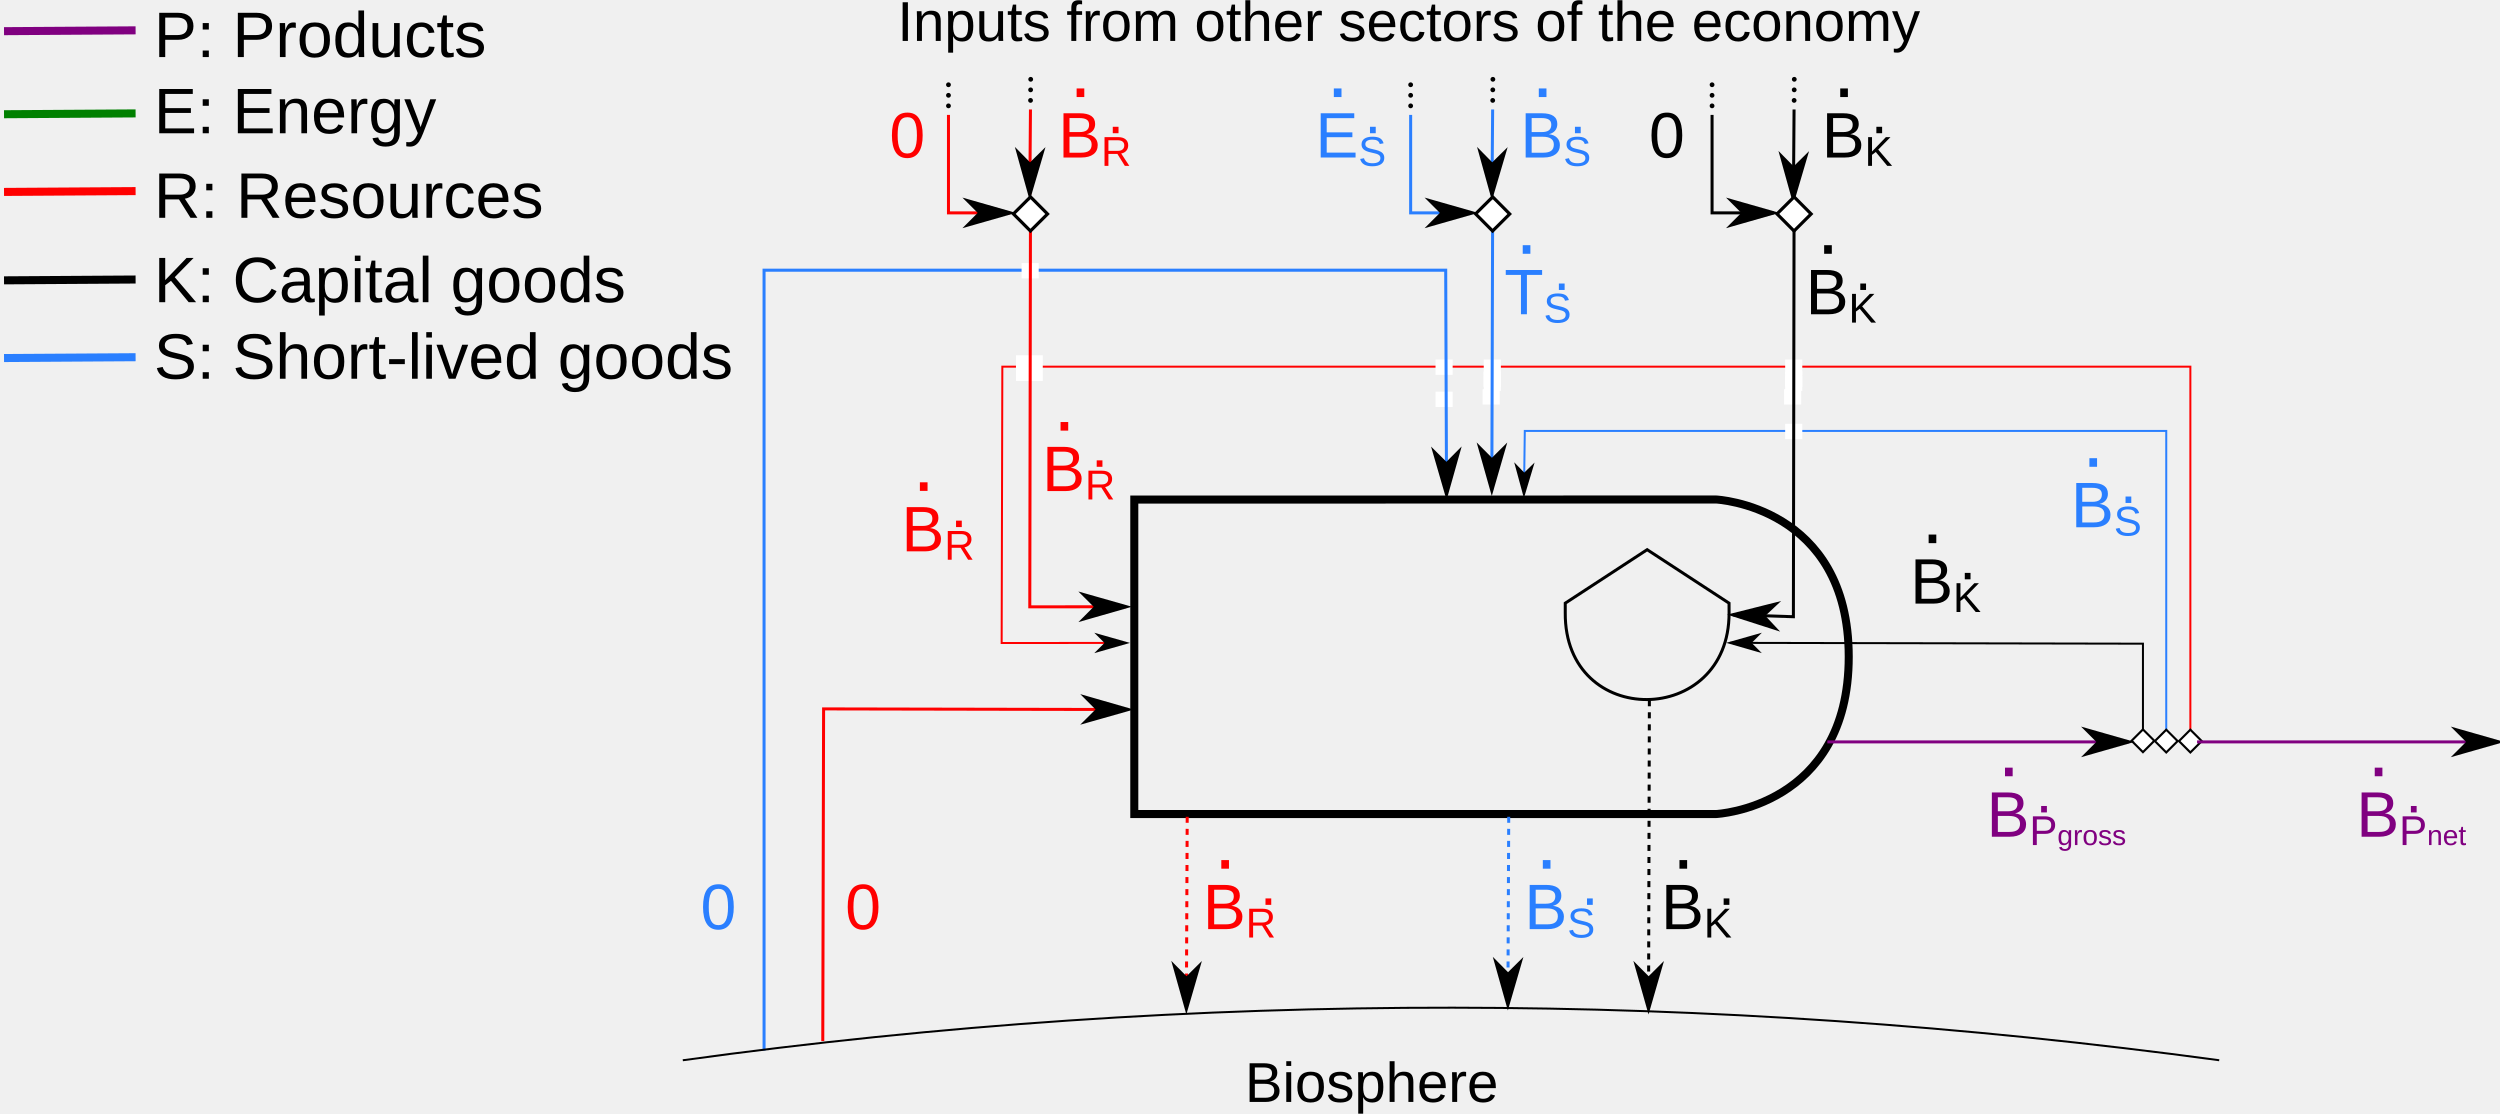
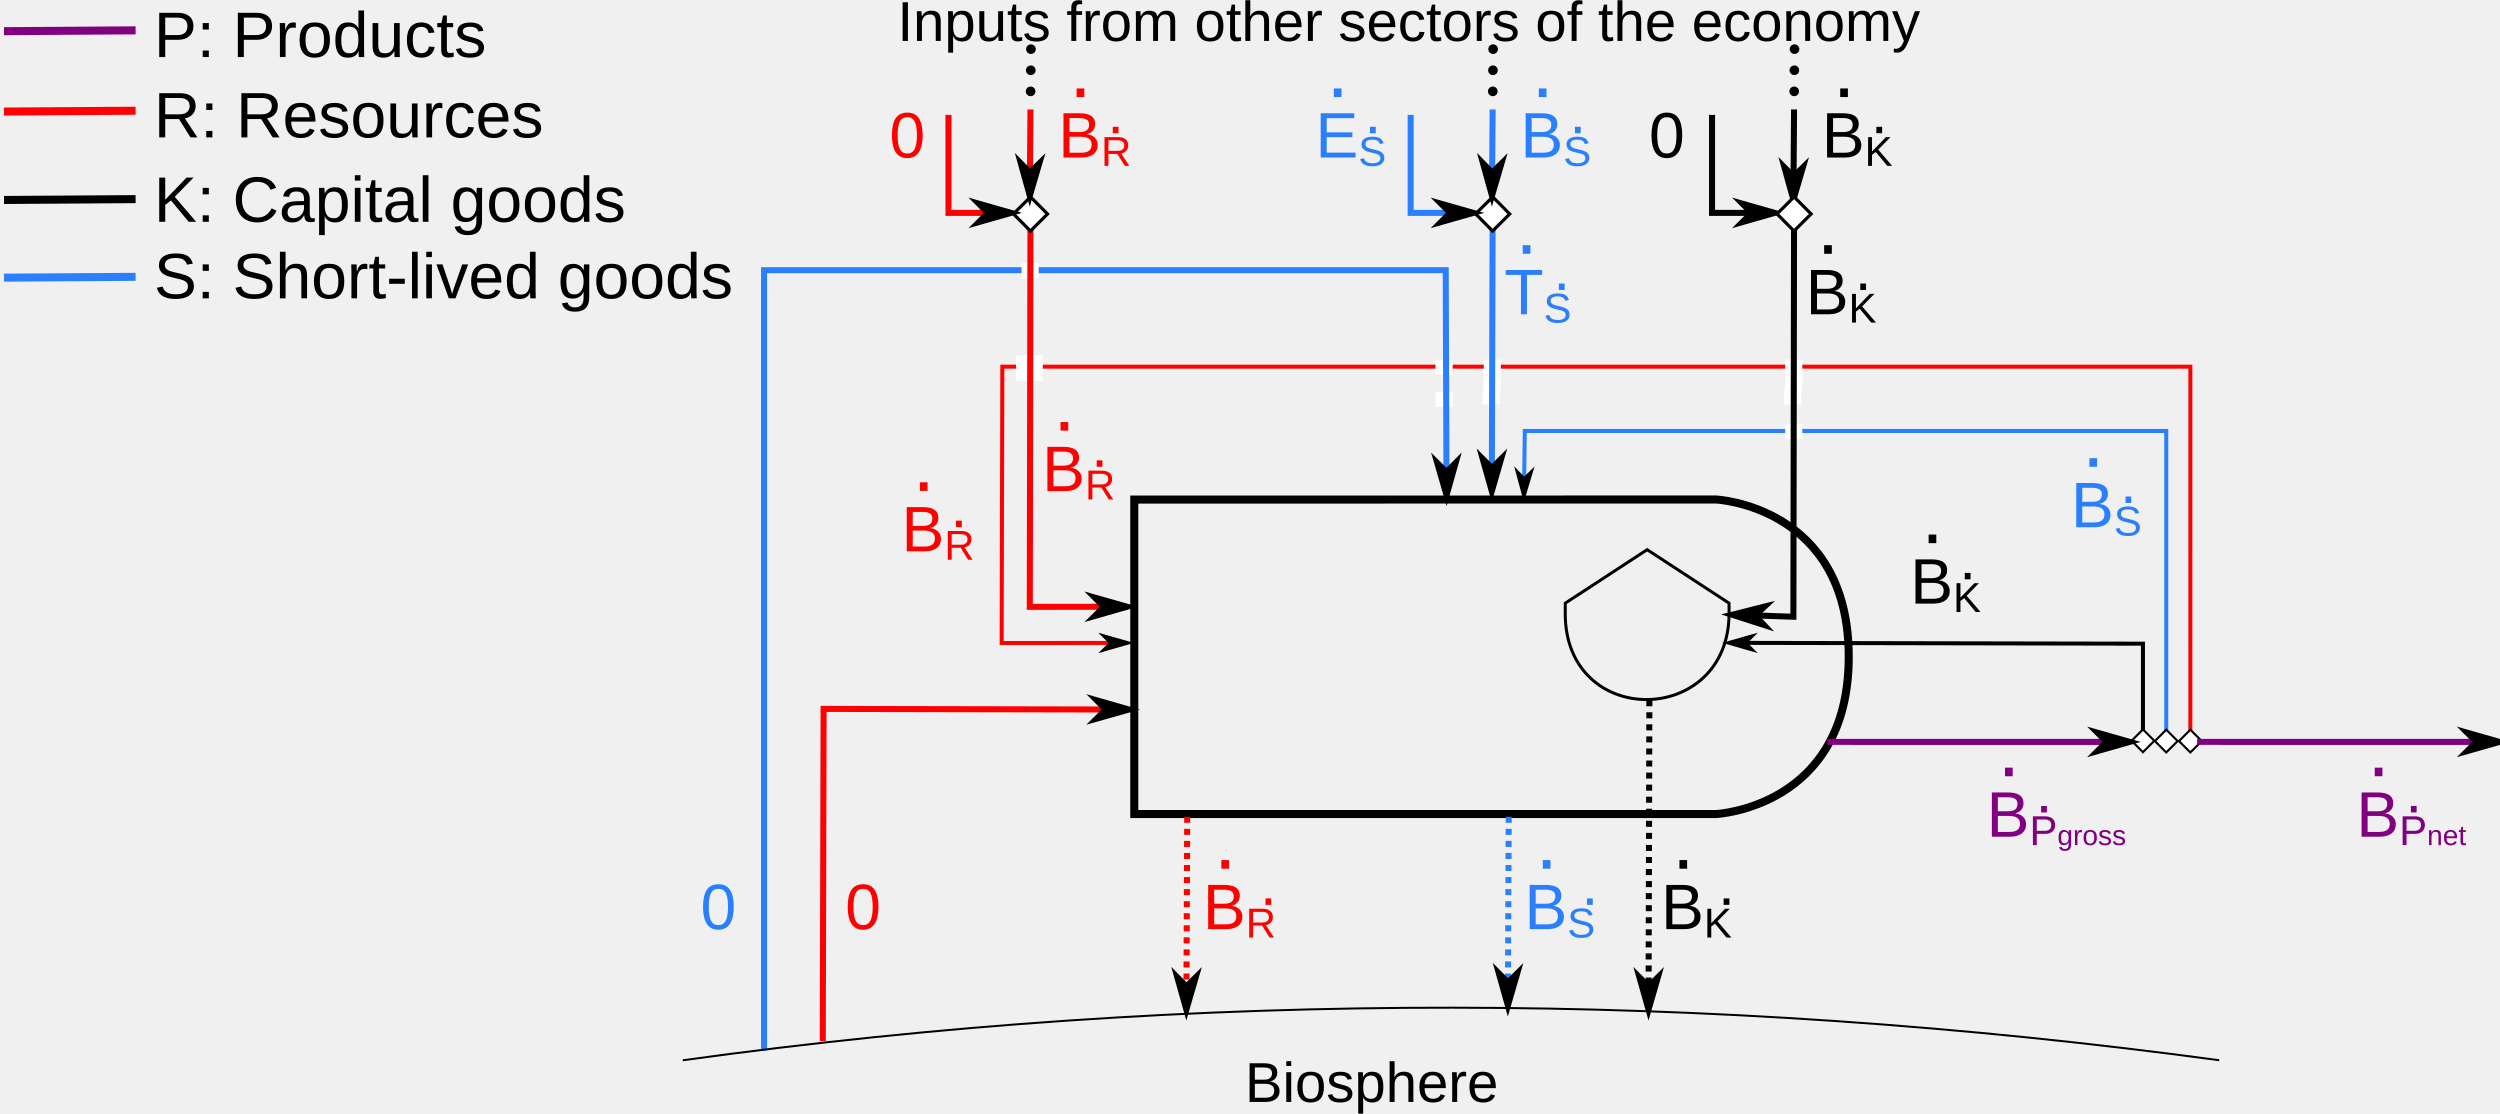
<svg xmlns="http://www.w3.org/2000/svg" width="1244.111" height="553.949" id="svg2" version="1.1">
  <defs id="defs4">
+     <marker orient="auto" refY="0.0" refX="0.0" id="Arrow1Mend" style="overflow:visible;">
+       <path id="path4343" d="M 0.0,0.0 L 5.0,-5.0 L -12.5,0.0 L 5.0,5.0 L 0.0,0.0 z " style="fill-rule:evenodd;stroke:#000000;stroke-width:1.0pt;marker-start:none;" transform="scale(0.4) rotate(180) translate(10,0)" />
+     </marker>
+     <marker orient="auto" refY="0.0" refX="0.0" id="EmptyDiamondM" style="overflow:visible">
+       <path id="path4444" d="M 0,-7.071 L -7.071,0 L 0,7.071 L 7.071,0 L 0,-7.071 z " style="fill-rule:evenodd;fill:#FFFFFF;stroke:#000000;stroke-width:1.0pt;marker-start:none" transform="scale(0.4)" />
+     </marker>
+     <marker orient="auto" refY="0.0" refX="0.0" id="Arrow1Mstart" style="overflow:visible">
+       <path id="path4340" d="M 0.0,0.0 L 5.0,-5.0 L -12.5,0.0 L 5.0,5.0 L 0.0,0.0 z " style="fill-rule:evenodd;stroke:#000000;stroke-width:1.0pt;marker-start:none" transform="scale(0.4) translate(10,0)" />
+     </marker>
    <marker style="overflow:visible" id="InfiniteLineEnd" refX="0" refY="0" orient="auto">
      <g id="g4287">
        <circle id="circle4289" r="0.8" cy="0" cx="3" />
        <circle id="circle4291" r="0.8" cy="0" cx="6.5" />
        <circle id="circle4293" r="0.8" cy="0" cx="10" />
      </g>
    </marker>
    <marker orient="auto" refY="0" refX="0" id="Arrow2Mend" style="overflow:visible">
      <path id="path3888" style="font-size:12px;fill-rule:evenodd;stroke-width:0.625;stroke-linejoin:round" d="M 8.719,4.034 -2.207,0.016 8.719,-4.002 c -1.745,2.372 -1.735,5.617 -6e-7,8.035 z" transform="scale(-0.6,-0.6)" />
    </marker>
    <marker orient="auto" refY="0" refX="0" id="EmptyDiamondL" style="overflow:visible">
      <path id="path3968" d="M 0,-7.071 -7.071,0 0,7.071 7.071,0 0,-7.071 z" style="fill:#ffffff;fill-rule:evenodd;stroke:#000000;stroke-width:1pt;marker-start:none" transform="scale(0.8,0.8)" />
    </marker>
    <marker style="overflow:visible" id="InfiniteLineStart" refX="0" refY="0" orient="auto">
      <g id="g4034" transform="translate(-13,0)">
        <circle d="M 3.8,0 C 3.8,0.442 3.442,0.8 3,0.8 2.558,0.8 2.2,0.442 2.2,0 c 0,-0.442 0.358,-0.8 0.8,-0.8 0.442,0 0.8,0.358 0.8,0.8 z" id="circle4036" r="0.8" cy="0" cx="3" />
        <circle d="M 7.3,0 C 7.3,0.442 6.942,0.8 6.5,0.8 6.058,0.8 5.7,0.442 5.7,0 c 0,-0.442 0.358,-0.8 0.8,-0.8 0.442,0 0.8,0.358 0.8,0.8 z" id="circle4038" r="0.8" cy="0" cx="6.5" />
        <circle d="M 10.8,0 C 10.8,0.442 10.442,0.8 10,0.8 9.558,0.8 9.2,0.442 9.2,0 c 0,-0.442 0.358,-0.8 0.8,-0.8 0.442,0 0.8,0.358 0.8,0.8 z" id="circle4040" r="0.8" cy="0" cx="10" />
      </g>
    </marker>
    <marker orient="auto" refY="0" refX="0" id="Arrow1Lend" style="overflow:visible">
      <path id="path3792" d="M 0,0 5,-5 -12.5,0 5,5 0,0 z" style="fill-rule:evenodd;stroke:#000000;stroke-width:1pt;marker-start:none" transform="matrix(-0.8,0,0,-0.8,-10,0)" />
    </marker>
    <marker orient="auto" refY="0" refX="0" id="Arrow1Lstart-0" style="overflow:visible">
      <path id="path4143-5" d="M 0,0 5,-5 -12.5,0 5,5 0,0 z" style="fill-rule:evenodd;stroke:#000000;stroke-width:1pt;marker-start:none" transform="matrix(0.8,0,0,0.8,10,0)" />
    </marker>
    <marker orient="auto" refY="0" refX="0" id="Arrow1Lend-7" style="overflow:visible">
      <path id="path4132-0" d="M 0,0 5,-5 -12.5,0 5,5 0,0 z" style="fill-rule:evenodd;stroke:#000000;stroke-width:1pt;marker-start:none" transform="matrix(-0.8,0,0,-0.8,-10,0)" />
    </marker>
    <marker style="overflow:visible" id="InfiniteLineStart-0" refX="0" refY="0" orient="auto">
      <g id="g4065-5" transform="translate(-13,0)">
        <circle d="M 3.8,0 C 3.8,0.442 3.442,0.8 3,0.8 2.558,0.8 2.2,0.442 2.2,0 c 0,-0.442 0.358,-0.8 0.8,-0.8 0.442,0 0.8,0.358 0.8,0.8 z" id="circle4067-6" r="0.8" cy="0" cx="3" />
        <circle d="M 7.3,0 C 7.3,0.442 6.942,0.8 6.5,0.8 6.058,0.8 5.7,0.442 5.7,0 c 0,-0.442 0.358,-0.8 0.8,-0.8 0.442,0 0.8,0.358 0.8,0.8 z" id="circle4069-78" r="0.8" cy="0" cx="6.5" />
        <circle d="M 10.8,0 C 10.8,0.442 10.442,0.8 10,0.8 9.558,0.8 9.2,0.442 9.2,0 c 0,-0.442 0.358,-0.8 0.8,-0.8 0.442,0 0.8,0.358 0.8,0.8 z" id="circle4071-06" r="0.8" cy="0" cx="10" />
      </g>
    </marker>
    <marker orient="auto" refY="0" refX="0" id="EmptyDiamondL-1" style="overflow:visible">
      <path id="path4169" d="M 0,-7.071 -7.071,0 0,7.071 7.071,0 0,-7.071 z" style="fill:#ffffff;fill-rule:evenodd;stroke:#000000;stroke-width:1pt;marker-start:none" transform="scale(0.8,0.8)" />
    </marker>
    <marker orient="auto" refY="0" refX="0" id="Arrow1Lstart-7" style="overflow:visible">
      <path id="path4143-9" d="M 0,0 5,-5 -12.5,0 5,5 0,0 z" style="fill-rule:evenodd;stroke:#000000;stroke-width:1pt;marker-start:none" transform="matrix(0.8,0,0,0.8,10,0)" />
    </marker>
    <marker orient="auto" refY="0" refX="0" id="Arrow1Lend-0" style="overflow:visible">
      <path id="path4132-2" d="M 0,0 5,-5 -12.5,0 5,5 0,0 z" style="fill-rule:evenodd;stroke:#000000;stroke-width:1pt;marker-start:none" transform="matrix(-0.8,0,0,-0.8,-10,0)" />
    </marker>
    <marker style="overflow:visible" id="InfiniteLineStart-3" refX="0" refY="0" orient="auto">
      <g id="g4065-9" transform="translate(-13,0)">
        <circle d="M 3.8,0 C 3.8,0.442 3.442,0.8 3,0.8 2.558,0.8 2.2,0.442 2.2,0 c 0,-0.442 0.358,-0.8 0.8,-0.8 0.442,0 0.8,0.358 0.8,0.8 z" id="circle4067-9" r="0.8" cy="0" cx="3" />
        <circle d="M 7.3,0 C 7.3,0.442 6.942,0.8 6.5,0.8 6.058,0.8 5.7,0.442 5.7,0 c 0,-0.442 0.358,-0.8 0.8,-0.8 0.442,0 0.8,0.358 0.8,0.8 z" id="circle4069-7" r="0.8" cy="0" cx="6.5" />
        <circle d="M 10.8,0 C 10.8,0.442 10.442,0.8 10,0.8 9.558,0.8 9.2,0.442 9.2,0 c 0,-0.442 0.358,-0.8 0.8,-0.8 0.442,0 0.8,0.358 0.8,0.8 z" id="circle4071-0" r="0.8" cy="0" cx="10" />
      </g>
    </marker>
    <marker orient="auto" refY="0" refX="0" id="InfiniteLineStart-7" style="overflow:visible">
      <g transform="translate(-13,0)" id="g4065">
        <circle cx="3" cy="0" r="0.8" id="circle4067" d="M 3.8,0 C 3.8,0.442 3.442,0.8 3,0.8 2.558,0.8 2.2,0.442 2.2,0 c 0,-0.442 0.358,-0.8 0.8,-0.8 0.442,0 0.8,0.358 0.8,0.8 z" />
        <circle cx="6.5" cy="0" r="0.8" id="circle4069" d="M 7.3,0 C 7.3,0.442 6.942,0.8 6.5,0.8 6.058,0.8 5.7,0.442 5.7,0 c 0,-0.442 0.358,-0.8 0.8,-0.8 0.442,0 0.8,0.358 0.8,0.8 z" />
        <circle cx="10" cy="0" r="0.8" id="circle4071" d="M 10.8,0 C 10.8,0.442 10.442,0.8 10,0.8 9.558,0.8 9.2,0.442 9.2,0 c 0,-0.442 0.358,-0.8 0.8,-0.8 0.442,0 0.8,0.358 0.8,0.8 z" />
      </g>
    </marker>
    <marker style="overflow:visible" id="Arrow1Lend-2" refX="0" refY="0" orient="auto">
      <path transform="matrix(-0.8,0,0,-0.8,-10,0)" style="fill-rule:evenodd;stroke:#000000;stroke-width:1pt;marker-start:none" d="M 0,0 5,-5 -12.5,0 5,5 0,0 z" id="path4132" />
    </marker>
    <marker style="overflow:visible" id="Arrow1Lstart" refX="0" refY="0" orient="auto">
      <path transform="matrix(0.8,0,0,0.8,10,0)" style="fill-rule:evenodd;stroke:#000000;stroke-width:1pt;marker-start:none" d="M 0,0 5,-5 -12.5,0 5,5 0,0 z" id="path4143" />
    </marker>
  </defs>
  <g id="layer1" transform="translate(833.1399,-154.8821)">
    <text xml:space="preserve" style="font-size:32px;font-style:normal;font-variant:normal;font-weight:bold;font-stretch:expanded;text-align:start;line-height:125%;letter-spacing:0px;word-spacing:0px;text-anchor:start;fill:#000000;fill-opacity:1;stroke:none;font-family:Engravers MT;-inkscape-font-specification:Engravers MT Bold Expanded" x="292.258" y="107.663" id="text6668" transform="translate(-121.7803,643.7631)">
      <tspan id="tspan6670" x="292.258" y="107.663" />
    </text>
    <path id="path4734" d="m -831.14,170.394 65.479,-0.414" style="fill:none;stroke:#800080;stroke-width:4;stroke-linecap:butt;stroke-linejoin:miter;stroke-opacity:1;marker-start:none;marker-end:none" />
-     <path style="fill:none;stroke:#000000;stroke-width:4;stroke-linecap:butt;stroke-linejoin:miter;stroke-opacity:1;marker-start:none;marker-end:none" d="m -831.14,294.394 65.479,-0.414" id="path4736" />
-     <path style="fill:none;stroke:#008000;stroke-width:4;stroke-linecap:butt;stroke-linejoin:miter;stroke-opacity:1;marker-start:none;marker-end:none" d="m -831.14,211.728 65.479,-0.414" id="path4738" />
-     <path id="path4740" d="m -831.14,333.061 65.479,-0.414" style="fill:none;stroke:#2a7fff;stroke-width:4;stroke-linecap:butt;stroke-linejoin:miter;stroke-opacity:1;marker-start:none;marker-end:none" />
+     <path style="fill:none;stroke:#000000;stroke-width:4;stroke-linecap:butt;stroke-linejoin:miter;stroke-opacity:1;marker-start:none;marker-end:none" d="m -831.14,254.394 65.479,-0.414" id="path4736" />
+     <path id="path4740" d="m -831.14,293.061 65.479,-0.414" style="fill:none;stroke:#2a7fff;stroke-width:4;stroke-linecap:butt;stroke-linejoin:miter;stroke-opacity:1;marker-start:none;marker-end:none" />
    <text xml:space="preserve" style="font-size:32px;font-style:normal;font-variant:normal;font-weight:normal;font-stretch:normal;text-align:start;line-height:125%;letter-spacing:0px;word-spacing:0px;text-anchor:start;fill:#000000;fill-opacity:1;stroke:none;font-family:Arial;-inkscape-font-specification:Arial" x="-756.526" y="183.267" id="text5894">
      <tspan id="tspan5896" x="-756.526" y="183.267">P: Products</tspan>
    </text>
-     <text id="text5898" y="221.202" x="-756.526" style="font-size:32px;font-style:normal;font-variant:normal;font-weight:normal;font-stretch:normal;text-align:start;line-height:125%;letter-spacing:0px;word-spacing:0px;text-anchor:start;fill:#000000;fill-opacity:1;stroke:none;font-family:Arial;-inkscape-font-specification:Arial" xml:space="preserve">
-       <tspan y="221.202" x="-756.526" id="tspan5900">E: Energy</tspan>
-     </text>
-     <text xml:space="preserve" style="font-size:32px;font-style:normal;font-variant:normal;font-weight:normal;font-stretch:normal;text-align:start;line-height:125%;letter-spacing:0px;word-spacing:0px;text-anchor:start;fill:#000000;fill-opacity:1;stroke:none;font-family:Arial;-inkscape-font-specification:Arial" x="-756.526" y="343.357" id="text5902">
-       <tspan id="tspan5904" x="-756.526" y="343.357">S: Short-lived goods</tspan>
-     </text>
-     <text id="text5906" y="305.267" x="-756.526" style="font-size:32px;font-style:normal;font-variant:normal;font-weight:normal;font-stretch:normal;text-align:start;line-height:125%;letter-spacing:0px;word-spacing:0px;text-anchor:start;fill:#000000;fill-opacity:1;stroke:none;font-family:Arial;-inkscape-font-specification:Arial" xml:space="preserve">
-       <tspan y="305.267" x="-756.526" id="tspan5908">K: Capital goods</tspan>
+     <text xml:space="preserve" style="font-size:32px;font-style:normal;font-variant:normal;font-weight:normal;font-stretch:normal;text-align:start;line-height:125%;letter-spacing:0px;word-spacing:0px;text-anchor:start;fill:#000000;fill-opacity:1;stroke:none;font-family:Arial;-inkscape-font-specification:Arial" x="-756.526" y="303.357" id="text5902">
+       <tspan id="tspan5904" x="-756.526" y="303.357">S: Short-lived goods</tspan>
+     </text>
+     <text id="text5906" y="265.267" x="-756.526" style="font-size:32px;font-style:normal;font-variant:normal;font-weight:normal;font-stretch:normal;text-align:start;line-height:125%;letter-spacing:0px;word-spacing:0px;text-anchor:start;fill:#000000;fill-opacity:1;stroke:none;font-family:Arial;-inkscape-font-specification:Arial" xml:space="preserve">
+       <tspan y="265.267" x="-756.526" id="tspan5908">K: Capital goods</tspan>
    </text>
    <path id="path6782" d="m -268.666,403.498 0,156.485 289.541,0 c 0,0 66,-3.206 66,-78.265 0,-75.059 -66,-78.265 -66,-78.265 z" style="fill:none;stroke:#000000;stroke-width:4;stroke-linecap:butt;stroke-linejoin:miter;stroke-opacity:1" />
    <path style="fill:none;stroke:#000000;stroke-width:1.5;stroke-linecap:butt;stroke-linejoin:miter;stroke-opacity:1" d="m 27.306,455.046 -40.754,-26.62 -40.754,26.62 0,4.778 c -0.431,58.107 81.709,57.06 81.531,0 z" id="path6784" />
-     <path id="path6786" d="m -423.691,672.966 0.409,-165.304 151.459,0.31" style="fill:none;stroke:#ff0000;stroke-width:1.5;stroke-linecap:butt;stroke-linejoin:miter;stroke-opacity:1;marker-start:none;marker-end:url(#Arrow1Lend)" />
-     <path id="path6796" d="m -242.335,561.347 -0.414,95.479" style="fill:none;stroke:#ff0000;stroke-width:1.5;stroke-linecap:butt;stroke-linejoin:miter;stroke-miterlimit:4;stroke-opacity:1;stroke-dasharray:3, 3;stroke-dashoffset:0;marker-start:none;marker-end:url(#Arrow1Lend)" />
-     <path style="fill:none;stroke:#000000;stroke-width:1.5;stroke-linecap:butt;stroke-linejoin:miter;stroke-miterlimit:4;stroke-opacity:1;stroke-dasharray:3, 3;stroke-dashoffset:0;marker-start:none;marker-end:url(#Arrow1Lend)" d="m -12.335,503.347 -0.414,153.479" id="path6806" />
-     <path style="fill:none;stroke:#2a7fff;stroke-width:1px;stroke-linecap:butt;stroke-linejoin:miter;stroke-opacity:1;marker-start:url(#EmptyDiamondL);marker-end:url(#Arrow1Lend)" d="m 244.88,523.677 0.005,-154.33 -319.219,0 -0.414,31.479" id="path6820" />
-     <path style="fill:none;stroke:#000000;stroke-width:1px;stroke-linecap:butt;stroke-linejoin:miter;stroke-opacity:1;marker-start:url(#EmptyDiamondL);marker-end:url(#Arrow1Lend)" d="m 233.286,523.531 0,-48.325 -205.479,-0.414" id="path6822" />
-     <path id="path6824" d="m 76.221,524.076 150,0.009" style="fill:none;stroke:#800080;stroke-width:1.5;stroke-linecap:butt;stroke-linejoin:miter;stroke-opacity:1;marker-end:url(#Arrow1Lend)" />
+     <path id="path6786" d="m -423.691,672.966 0.409,-165.304 151.459,0.31" style="fill:none;stroke:#ff0000;stroke-width:3;stroke-linecap:butt;stroke-linejoin:miter;stroke-opacity:1;marker-start:none;marker-end:url(#Arrow1Mend)" />
+     <path id="path6796" d="m -242.335,561.347 -0.414,95.479" style="fill:none;stroke:#ff0000;stroke-width:3;stroke-linecap:butt;stroke-linejoin:miter;stroke-miterlimit:4;stroke-opacity:1;stroke-dasharray:3, 3;stroke-dashoffset:0;marker-start:none;marker-end:url(#Arrow1Mend)" />
+     <path style="fill:none;stroke:#000000;stroke-width:3;stroke-linecap:butt;stroke-linejoin:miter;stroke-miterlimit:4;stroke-opacity:1;stroke-dasharray:3, 3;stroke-dashoffset:0;marker-start:none;marker-end:url(#Arrow1Mend)" d="m -12.335,503.347 -0.414,153.479" id="path6806" />
+     <path style="fill:none;stroke:#2a7fff;stroke-width:2;stroke-linecap:butt;stroke-linejoin:miter;stroke-opacity:1;marker-start:url(#EmptyDiamondM);marker-end:url(#Arrow1Mend)" d="m 244.88,523.677 0.005,-154.33 -319.219,0 -0.414,31.479" id="path6820" />
+     <path style="fill:none;stroke:#000000;stroke-width:2;stroke-linecap:butt;stroke-linejoin:miter;stroke-opacity:1;marker-start:url(#EmptyDiamondM);marker-end:url(#Arrow1Mend)" d="m 233.286,523.531 0,-48.325 -205.479,-0.414" id="path6822" />
+     <path id="path6824" d="m 76.221,524.076 150,0.009" style="fill:none;stroke:#800080;stroke-width:3;stroke-linecap:butt;stroke-linejoin:miter;stroke-opacity:1;marker-end:url(#Arrow1Mend)" />
    <rect y="365.793" x="55.239" height="7.626" width="8.523" id="rect6828" style="fill:#ffffff;fill-opacity:1;stroke:none" />
    <rect style="fill:#ffffff;fill-opacity:1;stroke:none" id="rect6830" width="8.523" height="7.626" x="54.683" y="348.572" />
    <rect style="fill:#ffffff;fill-opacity:1;stroke:none" id="rect6832" width="8.523" height="7.626" x="55.239" y="339.793" />
    <rect y="341.793" x="55.239" height="7.626" width="8.523" id="rect6834" style="fill:#ffffff;fill-opacity:1;stroke:none" />
    <rect y="339.793" x="-94.761" height="7.626" width="8.523" id="rect6836" style="fill:#ffffff;fill-opacity:1;stroke:none" />
    <rect style="fill:#ffffff;fill-opacity:1;stroke:none" id="rect6838" width="8.523" height="7.626" x="-94.761" y="341.793" />
-     <path id="path6848" d="m -82.335,561.347 -0.414,93.479" style="fill:none;stroke:#2a7fff;stroke-width:1.5;stroke-linecap:butt;stroke-linejoin:miter;stroke-miterlimit:4;stroke-opacity:1;stroke-dasharray:3, 3;stroke-dashoffset:0;marker-start:none;marker-end:url(#Arrow1Lend)" />
-     <path style="fill:none;stroke:#ff0000;stroke-width:1px;stroke-linecap:butt;stroke-linejoin:miter;stroke-opacity:1;marker-start:url(#EmptyDiamondL);marker-end:url(#Arrow1Lend)" d="m 256.88,523.677 0.005,-186.33 -591.219,0 -0.338,137.528 61.924,-0.049" id="path6850" />
+     <path id="path6848" d="m -82.335,561.347 -0.414,93.479" style="fill:none;stroke:#2a7fff;stroke-width:3;stroke-linecap:butt;stroke-linejoin:miter;stroke-miterlimit:4;stroke-opacity:1;stroke-dasharray:3, 3;stroke-dashoffset:0;marker-start:none;marker-end:url(#Arrow1Mend)" />
+     <path style="fill:none;stroke:#ff0000;stroke-width:2;stroke-linecap:butt;stroke-linejoin:miter;stroke-opacity:1;marker-start:url(#EmptyDiamondM);marker-end:url(#Arrow1Mend)" d="m 256.88,523.677 0.005,-186.33 -591.219,0 -0.338,137.528 61.924,-0.049" id="path6850" />
    <rect style="fill:#ffffff;fill-opacity:1;stroke:none" id="rect6852" width="13.338" height="12.782" x="-327.548" y="331.666" />
    <rect y="333.793" x="55.239" height="7.626" width="8.523" id="rect6854" style="fill:#ffffff;fill-opacity:1;stroke:none" />
    <rect y="348.572" x="-95.317" height="7.626" width="8.523" id="rect6860" style="fill:#ffffff;fill-opacity:1;stroke:none" />
    <rect y="339.793" x="-94.761" height="7.626" width="8.523" id="rect6862" style="fill:#ffffff;fill-opacity:1;stroke:none" />
    <rect style="fill:#ffffff;fill-opacity:1;stroke:none" id="rect6866" width="8.523" height="7.626" x="-94.761" y="333.793" />
-     <path style="fill:none;stroke:#2a7fff;stroke-width:1.5;stroke-linecap:butt;stroke-linejoin:miter;stroke-opacity:1;marker-start:url(#EmptyDiamondL-1);marker-end:url(#Arrow1Lend)" d="m -90.334,261.347 -0.414,137.479" id="path9595" />
-     <path id="path9819" d="m 59.666,209.347 -0.333,44.443" style="fill:none;stroke:#000000;stroke-width:1.5;stroke-linecap:butt;stroke-linejoin:miter;stroke-opacity:1;marker-start:url(#InfiniteLineStart-7);marker-end:url(#Arrow1Lend)" />
+     <path style="fill:none;stroke:#2a7fff;stroke-width:3;stroke-linecap:butt;stroke-linejoin:miter;stroke-opacity:1;marker-start:url(#EmptyDiamondM);marker-end:url(#Arrow1Mend)" d="m -90.334,261.347 -0.414,137.479" id="path9595" />
+     <path id="path9819" d="m 59.666,209.347 -0.333,44.443" style="fill:none;stroke:#000000;stroke-width:3;stroke-linecap:butt;stroke-linejoin:miter;stroke-opacity:1;marker-start:url(#InfiniteLineStart-7);marker-end:url(#Arrow1Mend)" />
    <rect y="333.793" x="-118.761" height="7.626" width="8.523" id="rect4711" style="fill:#ffffff;fill-opacity:1;stroke:none" />
    <rect style="fill:#ffffff;fill-opacity:1;stroke:none" id="rect4713" width="8.523" height="7.626" x="-118.761" y="349.793" />
-     <path id="path4703" d="m -452.907,677.677 -0.005,-388.33 339.219,0 0.414,111.479" style="fill:none;stroke:#2a7fff;stroke-width:1.5;stroke-linecap:butt;stroke-linejoin:miter;stroke-opacity:1;marker-start:none;marker-end:url(#Arrow1Lend)" />
+     <path id="path4703" d="m -452.907,677.677 -0.005,-388.33 339.219,0 0.414,111.479" style="fill:none;stroke:#2a7fff;stroke-width:3;stroke-linecap:butt;stroke-linejoin:miter;stroke-opacity:1;marker-start:none;marker-end:url(#Arrow1Mend)" />
    <rect y="285.793" x="-324.761" height="7.626" width="8.523" id="rect4717" style="fill:#ffffff;fill-opacity:1;stroke:none" />
-     <path style="fill:none;stroke:#ff0000;stroke-width:1.5;stroke-linecap:butt;stroke-linejoin:miter;stroke-opacity:1;marker-start:url(#EmptyDiamondL-1);marker-end:url(#Arrow1Lend)" d="m -320.334,261.347 -0.338,195.528 47.924,-0.049" id="path9583" />
+     <path style="fill:none;stroke:#ff0000;stroke-width:3;stroke-linecap:butt;stroke-linejoin:miter;stroke-opacity:1;marker-start:url(#EmptyDiamondM);marker-end:url(#Arrow1Mend)" d="m -320.334,261.347 -0.338,195.528 47.924,-0.049" id="path9583" />
    <text id="text4961" y="703.267" x="-131.094" style="font-size:28px;font-style:normal;font-variant:normal;font-weight:normal;font-stretch:normal;text-align:start;line-height:125%;letter-spacing:0px;word-spacing:0px;text-anchor:start;fill:#000000;fill-opacity:1;stroke:none;font-family:Arial;-inkscape-font-specification:Arial" xml:space="preserve">
      <tspan y="703.267" x="-131.094" id="tspan4963" style="text-align:center;text-anchor:middle">Biosphere</tspan>
    </text>
    <text id="text4965" y="175.267" x="-386.526" style="font-size:28px;font-style:normal;font-variant:normal;font-weight:normal;font-stretch:normal;text-align:start;line-height:125%;letter-spacing:0px;word-spacing:0px;text-anchor:start;fill:#000000;fill-opacity:1;stroke:none;font-family:Arial;-inkscape-font-specification:Arial" xml:space="preserve">
      <tspan y="175.267" x="-386.526" id="tspan4967">Inputs from other sectors of the economy</tspan>
    </text>
    <path style="fill:none;stroke:#000000;stroke-width:1px;stroke-linecap:butt;stroke-linejoin:miter;stroke-opacity:1" d="m 341.788,527.876 c 256.212,-35.344 510.705,-34.403 764.592,0" id="path3079" transform="translate(-835.1399,154.6341)" />
    <text id="text3075" y="399.267" x="-314.526" style="font-size:32px;font-style:normal;font-variant:normal;font-weight:normal;font-stretch:normal;text-align:start;line-height:125%;letter-spacing:0px;word-spacing:0px;text-anchor:start;fill:#ff0000;fill-opacity:1;stroke:none;font-family:Arial;-inkscape-font-specification:Arial" xml:space="preserve">
      <tspan y="399.267" x="-314.526" id="tspan3077">B<tspan style="font-size:65.001%;baseline-shift:sub;fill:#ff0000" id="tspan3079">R</tspan>
      </tspan>
    </text>
    <text id="text3087" y="311.267" x="-84.526" style="font-size:32px;font-style:normal;font-variant:normal;font-weight:normal;font-stretch:normal;text-align:start;line-height:125%;letter-spacing:0px;word-spacing:0px;text-anchor:start;fill:#2a7fff;fill-opacity:1;stroke:none;font-family:Arial;-inkscape-font-specification:Arial" xml:space="preserve">
      <tspan y="311.267" x="-84.526" id="tspan3089">T<tspan style="font-size:65.001%;baseline-shift:sub;fill:#2a7fff" id="tspan3091">S</tspan>
      </tspan>
    </text>
    <text xml:space="preserve" style="font-size:32px;font-style:normal;font-variant:normal;font-weight:normal;font-stretch:normal;text-align:start;line-height:125%;letter-spacing:0px;word-spacing:0px;text-anchor:start;fill:#000000;fill-opacity:1;stroke:none;font-family:Arial;-inkscape-font-specification:Arial" x="65.474" y="311.267" id="text3093">
      <tspan id="tspan3095" x="65.474" y="311.267">B<tspan id="tspan3097" style="font-size:65.001%;baseline-shift:sub">K</tspan>
      </tspan>
    </text>
    <text xml:space="preserve" style="font-size:40px;font-style:normal;font-variant:normal;font-weight:normal;font-stretch:normal;text-align:start;line-height:125%;letter-spacing:0px;word-spacing:0px;text-anchor:start;fill:#ff0000;fill-opacity:1;stroke:none;font-family:Arial;-inkscape-font-specification:Arial" x="-309.02" y="369.179" id="text3088">
      <tspan id="tspan3090" x="-309.02" y="369.179">.</tspan>
    </text>
    <text xml:space="preserve" style="font-size:40px;font-style:normal;font-variant:normal;font-weight:normal;font-stretch:normal;text-align:start;line-height:125%;letter-spacing:0px;word-spacing:0px;text-anchor:start;fill:#2a7fff;fill-opacity:1;stroke:none;font-family:Arial;-inkscape-font-specification:Arial" x="-79.02" y="281.179" id="text3096">
      <tspan id="tspan3098" x="-79.02" y="281.179">.</tspan>
    </text>
    <text id="text3100" y="281.179" x="70.98" style="font-size:40px;font-style:normal;font-variant:normal;font-weight:normal;font-stretch:normal;text-align:start;line-height:125%;letter-spacing:0px;word-spacing:0px;text-anchor:start;fill:#000000;fill-opacity:1;stroke:none;font-family:Arial;-inkscape-font-specification:Arial" xml:space="preserve">
      <tspan y="281.179" x="70.98" id="tspan3102">.</tspan>
    </text>
    <text id="text3095" y="571.267" x="155.474" style="font-size:32px;font-style:normal;font-variant:normal;font-weight:normal;font-stretch:normal;text-align:start;line-height:125%;letter-spacing:0px;word-spacing:0px;text-anchor:start;fill:#800080;fill-opacity:1;stroke:none;font-family:Arial;-inkscape-font-specification:Arial" xml:space="preserve">
      <tspan y="571.267" x="155.474" id="tspan3099">B<tspan style="font-size:65.001%;baseline-shift:sub;fill:#800080" id="tspan3101">P<tspan style="font-size:14px" id="tspan3183">gross</tspan>
        </tspan>
      </tspan>
    </text>
    <text xml:space="preserve" style="font-size:40px;font-style:normal;font-variant:normal;font-weight:normal;font-stretch:normal;text-align:start;line-height:125%;letter-spacing:0px;word-spacing:0px;text-anchor:start;fill:#800080;fill-opacity:1;stroke:none;font-family:Arial;-inkscape-font-specification:Arial" x="160.98" y="541.179" id="text3103">
      <tspan id="tspan3105" x="160.98" y="541.179">.</tspan>
    </text>
    <text xml:space="preserve" style="font-size:32px;font-style:normal;font-variant:normal;font-weight:normal;font-stretch:normal;text-align:start;line-height:125%;letter-spacing:0px;word-spacing:0px;text-anchor:start;fill:#ff0000;fill-opacity:1;stroke:none;font-family:Arial;-inkscape-font-specification:Arial" x="-234.526" y="617.267" id="text3107">
      <tspan id="tspan3109" x="-234.526" y="617.267">B<tspan id="tspan3111" style="font-size:65.001%;baseline-shift:sub;fill:#ff0000">R</tspan>
      </tspan>
    </text>
    <text xml:space="preserve" style="font-size:32px;font-style:normal;font-variant:normal;font-weight:normal;font-stretch:normal;text-align:start;line-height:125%;letter-spacing:0px;word-spacing:0px;text-anchor:start;fill:#2a7fff;fill-opacity:1;stroke:none;font-family:Arial;-inkscape-font-specification:Arial" x="-74.526" y="617.267" id="text3113">
      <tspan id="tspan3115" x="-74.526" y="617.267">B<tspan id="tspan3117" style="font-size:65.001%;baseline-shift:sub;fill:#2a7fff">S</tspan>
      </tspan>
    </text>
    <text id="text3119" y="617.267" x="-6.526" style="font-size:32px;font-style:normal;font-variant:normal;font-weight:normal;font-stretch:normal;text-align:start;line-height:125%;letter-spacing:0px;word-spacing:0px;text-anchor:start;fill:#000000;fill-opacity:1;stroke:none;font-family:Arial;-inkscape-font-specification:Arial" xml:space="preserve">
      <tspan y="617.267" x="-6.526" id="tspan3121">B<tspan style="font-size:65.001%;baseline-shift:sub" id="tspan3123">K</tspan>
      </tspan>
    </text>
    <text id="text3125" y="587.179" x="-229.02" style="font-size:40px;font-style:normal;font-variant:normal;font-weight:normal;font-stretch:normal;text-align:start;line-height:125%;letter-spacing:0px;word-spacing:0px;text-anchor:start;fill:#ff0000;fill-opacity:1;stroke:none;font-family:Arial;-inkscape-font-specification:Arial" xml:space="preserve">
      <tspan y="587.179" x="-229.02" id="tspan3127">.</tspan>
    </text>
    <text id="text3129" y="587.179" x="-69.02" style="font-size:40px;font-style:normal;font-variant:normal;font-weight:normal;font-stretch:normal;text-align:start;line-height:125%;letter-spacing:0px;word-spacing:0px;text-anchor:start;fill:#2a7fff;fill-opacity:1;stroke:none;font-family:Arial;-inkscape-font-specification:Arial" xml:space="preserve">
      <tspan y="587.179" x="-69.02" id="tspan3131">.</tspan>
    </text>
    <text xml:space="preserve" style="font-size:40px;font-style:normal;font-variant:normal;font-weight:normal;font-stretch:normal;text-align:start;line-height:125%;letter-spacing:0px;word-spacing:0px;text-anchor:start;fill:#000000;fill-opacity:1;stroke:none;font-family:Arial;-inkscape-font-specification:Arial" x="-1.02" y="587.179" id="text3133">
      <tspan id="tspan3135" x="-1.02" y="587.179">.</tspan>
    </text>
    <text id="text3105" y="387.179" x="-290.109" style="font-size:29.971px;font-style:normal;font-variant:normal;font-weight:normal;font-stretch:normal;text-align:start;line-height:125%;letter-spacing:0px;word-spacing:0px;text-anchor:start;fill:#ff0000;fill-opacity:1;stroke:none;font-family:Arial;-inkscape-font-specification:Arial" xml:space="preserve">
      <tspan y="387.179" x="-290.109" id="tspan3107">.</tspan>
    </text>
    <text xml:space="preserve" style="font-size:29.971px;font-style:normal;font-variant:normal;font-weight:normal;font-stretch:normal;text-align:start;line-height:125%;letter-spacing:0px;word-spacing:0px;text-anchor:start;fill:#2a7fff;fill-opacity:1;stroke:none;font-family:Arial;-inkscape-font-specification:Arial" x="-60.109" y="299.179" id="text3109">
      <tspan id="tspan3112" x="-60.109" y="299.179">.</tspan>
    </text>
    <text id="text3114" y="299.179" x="89.891" style="font-size:29.971px;font-style:normal;font-variant:normal;font-weight:normal;font-stretch:normal;text-align:start;line-height:125%;letter-spacing:0px;word-spacing:0px;text-anchor:start;fill:#000000;fill-opacity:1;stroke:none;font-family:Arial;-inkscape-font-specification:Arial" xml:space="preserve">
      <tspan y="299.179" x="89.891" id="tspan3116">.</tspan>
    </text>
    <text xml:space="preserve" style="font-size:29.971px;font-style:normal;font-variant:normal;font-weight:normal;font-stretch:normal;text-align:start;line-height:125%;letter-spacing:0px;word-spacing:0px;text-anchor:start;fill:#800080;fill-opacity:1;stroke:none;font-family:Arial;-inkscape-font-specification:Arial" x="179.891" y="559.179" id="text3118">
      <tspan id="tspan3120" x="179.891" y="559.179">.</tspan>
    </text>
    <text xml:space="preserve" style="font-size:29.971px;font-style:normal;font-variant:normal;font-weight:normal;font-stretch:normal;text-align:start;line-height:125%;letter-spacing:0px;word-spacing:0px;text-anchor:start;fill:#000000;fill-opacity:1;stroke:none;font-family:Arial;-inkscape-font-specification:Arial" x="21.891" y="605.179" id="text3122">
      <tspan id="tspan3124" x="21.891" y="605.179">.</tspan>
    </text>
    <text id="text3126" y="605.179" x="-46.109" style="font-size:29.971px;font-style:normal;font-variant:normal;font-weight:normal;font-stretch:normal;text-align:start;line-height:125%;letter-spacing:0px;word-spacing:0px;text-anchor:start;fill:#2a7fff;fill-opacity:1;stroke:none;font-family:Arial;-inkscape-font-specification:Arial" xml:space="preserve">
      <tspan y="605.179" x="-46.109" id="tspan3128">.</tspan>
    </text>
    <text xml:space="preserve" style="font-size:29.971px;font-style:normal;font-variant:normal;font-weight:normal;font-stretch:normal;text-align:start;line-height:125%;letter-spacing:0px;word-spacing:0px;text-anchor:start;fill:#ff0000;fill-opacity:1;stroke:none;font-family:Arial;-inkscape-font-specification:Arial" x="-206.109" y="605.179" id="text3130">
      <tspan id="tspan3132" x="-206.109" y="605.179">.</tspan>
    </text>
    <text xml:space="preserve" style="font-size:32px;font-style:normal;font-variant:normal;font-weight:normal;font-stretch:normal;text-align:start;line-height:125%;letter-spacing:0px;word-spacing:0px;text-anchor:start;fill:#ff0000;fill-opacity:1;stroke:none;font-family:Arial;-inkscape-font-specification:Arial" x="-384.526" y="429.267" id="text3134">
      <tspan id="tspan3136" x="-384.526" y="429.267">B<tspan id="tspan3138" style="font-size:65.001%;baseline-shift:sub;fill:#ff0000">R</tspan>
      </tspan>
    </text>
    <text id="text3140" y="399.179" x="-379.02" style="font-size:40px;font-style:normal;font-variant:normal;font-weight:normal;font-stretch:normal;text-align:start;line-height:125%;letter-spacing:0px;word-spacing:0px;text-anchor:start;fill:#ff0000;fill-opacity:1;stroke:none;font-family:Arial;-inkscape-font-specification:Arial" xml:space="preserve">
      <tspan y="399.179" x="-379.02" id="tspan3142">.</tspan>
    </text>
    <text xml:space="preserve" style="font-size:29.971px;font-style:normal;font-variant:normal;font-weight:normal;font-stretch:normal;text-align:start;line-height:125%;letter-spacing:0px;word-spacing:0px;text-anchor:start;fill:#ff0000;fill-opacity:1;stroke:none;font-family:Arial;-inkscape-font-specification:Arial" x="-360.109" y="417.179" id="text3144">
      <tspan id="tspan3146" x="-360.109" y="417.179">.</tspan>
    </text>
    <text id="text3148" y="617.267" x="-412.526" style="font-size:32px;font-style:normal;font-variant:normal;font-weight:normal;font-stretch:normal;text-align:start;line-height:125%;letter-spacing:0px;word-spacing:0px;text-anchor:start;fill:#ff0000;fill-opacity:1;stroke:none;font-family:Arial;-inkscape-font-specification:Arial" xml:space="preserve">
      <tspan y="617.267" x="-412.526" id="tspan3150">0</tspan>
    </text>
    <text xml:space="preserve" style="font-size:32px;font-style:normal;font-variant:normal;font-weight:normal;font-stretch:normal;text-align:start;line-height:125%;letter-spacing:0px;word-spacing:0px;text-anchor:start;fill:#2a7fff;fill-opacity:1;stroke:none;font-family:Arial;-inkscape-font-specification:Arial" x="-484.526" y="617.267" id="text3162">
      <tspan id="tspan3164" x="-484.526" y="617.267">0<tspan id="tspan3166" style="font-size:65.001%;baseline-shift:sub;fill:#2a7fff" />
      </tspan>
    </text>
    <text id="text3176" y="417.267" x="197.474" style="font-size:32px;font-style:normal;font-variant:normal;font-weight:normal;font-stretch:normal;text-align:start;line-height:125%;letter-spacing:0px;word-spacing:0px;text-anchor:start;fill:#2a7fff;fill-opacity:1;stroke:none;font-family:Arial;-inkscape-font-specification:Arial" xml:space="preserve">
      <tspan y="417.267" x="197.474" id="tspan3178">B<tspan style="font-size:65.001%;baseline-shift:sub;fill:#2a7fff" id="tspan3180">S</tspan>
      </tspan>
    </text>
    <text xml:space="preserve" style="font-size:40px;font-style:normal;font-variant:normal;font-weight:normal;font-stretch:normal;text-align:start;line-height:125%;letter-spacing:0px;word-spacing:0px;text-anchor:start;fill:#2a7fff;fill-opacity:1;stroke:none;font-family:Arial;-inkscape-font-specification:Arial" x="202.98" y="387.179" id="text3182">
      <tspan id="tspan3184" x="202.98" y="387.179">.</tspan>
    </text>
    <text xml:space="preserve" style="font-size:29.971px;font-style:normal;font-variant:normal;font-weight:normal;font-stretch:normal;text-align:start;line-height:125%;letter-spacing:0px;word-spacing:0px;text-anchor:start;fill:#2a7fff;fill-opacity:1;stroke:none;font-family:Arial;-inkscape-font-specification:Arial" x="221.891" y="405.179" id="text3186">
      <tspan id="tspan3188" x="221.891" y="405.179">.</tspan>
    </text>
    <text id="text3190" y="455.267" x="117.474" style="font-size:32px;font-style:normal;font-variant:normal;font-weight:normal;font-stretch:normal;text-align:start;line-height:125%;letter-spacing:0px;word-spacing:0px;text-anchor:start;fill:#000000;fill-opacity:1;stroke:none;font-family:Arial;-inkscape-font-specification:Arial" xml:space="preserve">
      <tspan y="455.267" x="117.474" id="tspan3192">B<tspan style="font-size:65.001%;baseline-shift:sub" id="tspan3194">K</tspan>
      </tspan>
    </text>
    <text xml:space="preserve" style="font-size:40px;font-style:normal;font-variant:normal;font-weight:normal;font-stretch:normal;text-align:start;line-height:125%;letter-spacing:0px;word-spacing:0px;text-anchor:start;fill:#000000;fill-opacity:1;stroke:none;font-family:Arial;-inkscape-font-specification:Arial" x="122.98" y="425.179" id="text3196">
      <tspan id="tspan3198" x="122.98" y="425.179">.</tspan>
    </text>
    <text xml:space="preserve" style="font-size:29.971px;font-style:normal;font-variant:normal;font-weight:normal;font-stretch:normal;text-align:start;line-height:125%;letter-spacing:0px;word-spacing:0px;text-anchor:start;fill:#000000;fill-opacity:1;stroke:none;font-family:Arial;-inkscape-font-specification:Arial" x="141.891" y="443.179" id="text3200">
      <tspan id="tspan3202" x="141.891" y="443.179">.</tspan>
    </text>
-     <path id="path3158" d="m 49.539,260.821 -30.678,0 0,-48.759" style="fill:none;stroke:#000000;stroke-width:1.5;stroke-linecap:butt;stroke-linejoin:miter;stroke-opacity:1;marker-start:url(#Arrow1Lstart);marker-end:url(#InfiniteLineEnd)" />
-     <path style="fill:none;stroke:#800080;stroke-width:1.5;stroke-linecap:butt;stroke-linejoin:miter;stroke-opacity:1;marker-end:url(#Arrow1Lend)" d="m 260.221,524.076 150,0.009" id="path3161" />
+     <path id="path3158" d="m 49.539,260.821 -30.678,0 0,-48.759" style="fill:none;stroke:#000000;stroke-width:3;stroke-linecap:butt;stroke-linejoin:miter;stroke-opacity:1;marker-start:url(#Arrow1Mstart);marker-end:none" />
+     <path style="fill:none;stroke:#800080;stroke-width:3;stroke-linecap:butt;stroke-linejoin:miter;stroke-opacity:1;marker-end:url(#Arrow1Mend)" d="m 260.221,524.076 150,0.009" id="path3161" />
    <text xml:space="preserve" style="font-size:32px;font-style:normal;font-variant:normal;font-weight:normal;font-stretch:normal;text-align:start;line-height:125%;letter-spacing:0px;word-spacing:0px;text-anchor:start;fill:#800080;fill-opacity:1;stroke:none;font-family:Arial;-inkscape-font-specification:Arial" x="339.474" y="571.267" id="text3163">
      <tspan id="tspan3165" x="339.474" y="571.267">B<tspan id="tspan3167" style="font-size:65.001%;baseline-shift:sub;fill:#800080">P<tspan style="font-size:14px" id="tspan3185">net</tspan>
        </tspan>
      </tspan>
    </text>
    <text id="text3169" y="541.179" x="344.98" style="font-size:40px;font-style:normal;font-variant:normal;font-weight:normal;font-stretch:normal;text-align:start;line-height:125%;letter-spacing:0px;word-spacing:0px;text-anchor:start;fill:#800080;fill-opacity:1;stroke:none;font-family:Arial;-inkscape-font-specification:Arial" xml:space="preserve">
      <tspan y="541.179" x="344.98" id="tspan3171">.</tspan>
    </text>
    <text id="text3173" y="559.179" x="363.891" style="font-size:29.971px;font-style:normal;font-variant:normal;font-weight:normal;font-stretch:normal;text-align:start;line-height:125%;letter-spacing:0px;word-spacing:0px;text-anchor:start;fill:#800080;fill-opacity:1;stroke:none;font-family:Arial;-inkscape-font-specification:Arial" xml:space="preserve">
      <tspan y="559.179" x="363.891" id="tspan3175">.</tspan>
    </text>
-     <path style="fill:none;stroke:#ff0000;stroke-width:4;stroke-linecap:butt;stroke-linejoin:miter;stroke-opacity:1;marker-start:none;marker-end:none" d="m -831.14,250.394 65.479,-0.414" id="path3177" />
-     <text id="text3179" y="263.267" x="-756.526" style="font-size:32px;font-style:normal;font-variant:normal;font-weight:normal;font-stretch:normal;text-align:start;line-height:125%;letter-spacing:0px;word-spacing:0px;text-anchor:start;fill:#000000;fill-opacity:1;stroke:none;font-family:Arial;-inkscape-font-specification:Arial" xml:space="preserve">
-       <tspan y="263.267" x="-756.526" id="tspan3181">R: Resources</tspan>
-     </text>
-     <path style="fill:none;stroke:#000000;stroke-width:1.5;stroke-linecap:butt;stroke-linejoin:miter;stroke-opacity:1;marker-start:url(#EmptyDiamondL-1);marker-end:url(#Arrow1Lend)" d="M 59.666,261.347 59.333,461.79 29.252,460.826" id="path4784" />
+     <path style="fill:none;stroke:#ff0000;stroke-width:4;stroke-linecap:butt;stroke-linejoin:miter;stroke-opacity:1;marker-start:none;marker-end:none" d="m -831.14,210.394 65.479,-0.414" id="path3177" />
+     <text id="text3179" y="223.267" x="-756.526" style="font-size:32px;font-style:normal;font-variant:normal;font-weight:normal;font-stretch:normal;text-align:start;line-height:125%;letter-spacing:0px;word-spacing:0px;text-anchor:start;fill:#000000;fill-opacity:1;stroke:none;font-family:Arial;-inkscape-font-specification:Arial" xml:space="preserve">
+       <tspan y="223.267" x="-756.526" id="tspan3181">R: Resources</tspan>
+     </text>
+     <path style="fill:none;stroke:#000000;stroke-width:3;stroke-linecap:butt;stroke-linejoin:miter;stroke-opacity:1;marker-start:url(#EmptyDiamondM);marker-end:url(#Arrow1Mend)" d="M 59.666,261.347 59.333,461.79 29.252,460.826" id="path4784" />
    <text id="text5011" y="233.267" x="73.474" style="font-size:32px;font-style:normal;font-variant:normal;font-weight:normal;font-stretch:normal;text-align:start;line-height:125%;letter-spacing:0px;word-spacing:0px;text-anchor:start;fill:#000000;fill-opacity:1;stroke:none;font-family:Arial;-inkscape-font-specification:Arial" xml:space="preserve">
      <tspan y="233.267" x="73.474" id="tspan5013">B<tspan style="font-size:65.001%;baseline-shift:sub" id="tspan5015">K</tspan>
      </tspan>
    </text>
    <text xml:space="preserve" style="font-size:40px;font-style:normal;font-variant:normal;font-weight:normal;font-stretch:normal;text-align:start;line-height:125%;letter-spacing:0px;word-spacing:0px;text-anchor:start;fill:#000000;fill-opacity:1;stroke:none;font-family:Arial;-inkscape-font-specification:Arial" x="78.98" y="203.179" id="text5017">
      <tspan id="tspan5019" x="78.98" y="203.179">.</tspan>
    </text>
    <text xml:space="preserve" style="font-size:29.971px;font-style:normal;font-variant:normal;font-weight:normal;font-stretch:normal;text-align:start;line-height:125%;letter-spacing:0px;word-spacing:0px;text-anchor:start;fill:#000000;fill-opacity:1;stroke:none;font-family:Arial;-inkscape-font-specification:Arial" x="97.891" y="221.179" id="text5021">
      <tspan id="tspan5023" x="97.891" y="221.179">.</tspan>
    </text>
    <text xml:space="preserve" style="font-size:32px;font-style:normal;font-variant:normal;font-weight:normal;font-stretch:normal;text-align:start;line-height:125%;letter-spacing:0px;word-spacing:0px;text-anchor:start;fill:#000000;fill-opacity:1;stroke:none;font-family:Arial;-inkscape-font-specification:Arial" x="-12.526" y="233.267" id="text5025">
      <tspan id="tspan5027" x="-12.526" y="233.267">0<tspan id="tspan5029" style="font-size:65.001%;baseline-shift:sub" />
      </tspan>
    </text>
-     <path style="fill:#2a7fff;stroke:#2a7fff;stroke-width:1.5;stroke-linecap:butt;stroke-linejoin:miter;stroke-opacity:1;marker-start:url(#InfiniteLineStart-7);marker-end:url(#Arrow1Lend)" d="m -90.334,209.347 -0.333,42.443" id="path5039" />
-     <path style="fill:none;stroke:#2a7fff;stroke-width:1.5;stroke-linecap:butt;stroke-linejoin:miter;stroke-opacity:1;marker-start:url(#Arrow1Lstart);marker-end:url(#InfiniteLineEnd)" d="m -100.461,260.821 -30.678,0 0,-48.759" id="path5041" />
+     <path style="fill:#2a7fff;stroke:#2a7fff;stroke-width:3;stroke-linecap:butt;stroke-linejoin:miter;stroke-opacity:1;marker-start:url(#InfiniteLineStart-7);marker-end:url(#Arrow1Mend)" d="m -90.334,209.347 -0.333,42.443" id="path5039" />
+     <path style="fill:none;stroke:#2a7fff;stroke-width:3;stroke-linecap:butt;stroke-linejoin:miter;stroke-opacity:1;marker-start:url(#Arrow1Mstart);marker-end:none" d="m -100.461,260.821 -30.678,0 0,-48.759" id="path5041" />
    <text xml:space="preserve" style="font-size:32px;font-style:normal;font-variant:normal;font-weight:normal;font-stretch:normal;text-align:start;line-height:125%;letter-spacing:0px;word-spacing:0px;text-anchor:start;fill:#2a7fff;fill-opacity:1;stroke:none;font-family:Arial;-inkscape-font-specification:Arial" x="-76.526" y="233.267" id="text5043">
      <tspan id="tspan5045" x="-76.526" y="233.267">B<tspan id="tspan5047" style="font-size:65.001%;baseline-shift:sub;fill:#2a7fff">S</tspan>
      </tspan>
    </text>
    <text id="text5049" y="203.179" x="-71.02" style="font-size:40px;font-style:normal;font-variant:normal;font-weight:normal;font-stretch:normal;text-align:start;line-height:125%;letter-spacing:0px;word-spacing:0px;text-anchor:start;fill:#2a7fff;fill-opacity:1;stroke:none;font-family:Arial;-inkscape-font-specification:Arial" xml:space="preserve">
      <tspan y="203.179" x="-71.02" id="tspan5051">.</tspan>
    </text>
    <text id="text5053" y="221.179" x="-52.109" style="font-size:29.971px;font-style:normal;font-variant:normal;font-weight:normal;font-stretch:normal;text-align:start;line-height:125%;letter-spacing:0px;word-spacing:0px;text-anchor:start;fill:#2a7fff;fill-opacity:1;stroke:none;font-family:Arial;-inkscape-font-specification:Arial" xml:space="preserve">
      <tspan y="221.179" x="-52.109" id="tspan5055">.</tspan>
    </text>
    <text id="text5057" y="233.267" x="-178.526" style="font-size:32px;font-style:normal;font-variant:normal;font-weight:normal;font-stretch:normal;text-align:start;line-height:125%;letter-spacing:0px;word-spacing:0px;text-anchor:start;fill:#2a7fff;fill-opacity:1;stroke:none;font-family:Arial;-inkscape-font-specification:Arial" xml:space="preserve">
      <tspan y="233.267" x="-178.526" id="tspan5059">E<tspan style="font-size:65.001%;baseline-shift:sub;fill:#2a7fff" id="tspan5061">S</tspan>
      </tspan>
    </text>
    <text xml:space="preserve" style="font-size:40px;font-style:normal;font-variant:normal;font-weight:normal;font-stretch:normal;text-align:start;line-height:125%;letter-spacing:0px;word-spacing:0px;text-anchor:start;fill:#2a7fff;fill-opacity:1;stroke:none;font-family:Arial;-inkscape-font-specification:Arial" x="-173.02" y="203.179" id="text5063">
      <tspan id="tspan5065" x="-173.02" y="203.179">.</tspan>
    </text>
    <text xml:space="preserve" style="font-size:29.971px;font-style:normal;font-variant:normal;font-weight:normal;font-stretch:normal;text-align:start;line-height:125%;letter-spacing:0px;word-spacing:0px;text-anchor:start;fill:#2a7fff;fill-opacity:1;stroke:none;font-family:Arial;-inkscape-font-specification:Arial" x="-154.109" y="221.179" id="text5067">
      <tspan id="tspan5069" x="-154.109" y="221.179">.</tspan>
    </text>
-     <path id="path5296" d="m -320.334,209.347 -0.333,42.443" style="fill:none;stroke:#ff0000;stroke-width:1.5;stroke-linecap:butt;stroke-linejoin:miter;stroke-opacity:1;marker-start:url(#InfiniteLineStart-7);marker-end:url(#Arrow1Lend)" />
-     <path id="path5298" d="m -330.461,260.821 -30.678,0 0,-48.759" style="fill:none;stroke:#ff0000;stroke-width:1.5;stroke-linecap:butt;stroke-linejoin:miter;stroke-opacity:1;marker-start:url(#Arrow1Lstart);marker-end:url(#InfiniteLineEnd)" />
+     <path id="path5296" d="m -320.334,209.347 -0.333,42.443" style="fill:none;stroke:#ff0000;stroke-width:3;stroke-linecap:butt;stroke-linejoin:miter;stroke-opacity:1;marker-start:url(#InfiniteLineStart-7);marker-end:url(#Arrow1Mend)" />
+     <path id="path5298" d="m -330.461,260.821 -30.678,0 0,-48.759" style="fill:none;stroke:#ff0000;stroke-width:3;stroke-linecap:butt;stroke-linejoin:miter;stroke-opacity:1;marker-start:url(#Arrow1Mstart);marker-end:none" />
    <text id="text5300" y="233.267" x="-306.526" style="font-size:32px;font-style:normal;font-variant:normal;font-weight:normal;font-stretch:normal;text-align:start;line-height:125%;letter-spacing:0px;word-spacing:0px;text-anchor:start;fill:#ff0000;fill-opacity:1;stroke:none;font-family:Arial;-inkscape-font-specification:Arial" xml:space="preserve">
      <tspan y="233.267" x="-306.526" id="tspan5302">B<tspan style="font-size:65.001%;baseline-shift:sub;fill:#ff0000" id="tspan5304">R</tspan>
      </tspan>
    </text>
    <text xml:space="preserve" style="font-size:40px;font-style:normal;font-variant:normal;font-weight:normal;font-stretch:normal;text-align:start;line-height:125%;letter-spacing:0px;word-spacing:0px;text-anchor:start;fill:#ff0000;fill-opacity:1;stroke:none;font-family:Arial;-inkscape-font-specification:Arial" x="-301.02" y="203.179" id="text5306">
      <tspan id="tspan5308" x="-301.02" y="203.179">.</tspan>
    </text>
    <text xml:space="preserve" style="font-size:29.971px;font-style:normal;font-variant:normal;font-weight:normal;font-stretch:normal;text-align:start;line-height:125%;letter-spacing:0px;word-spacing:0px;text-anchor:start;fill:#ff0000;fill-opacity:1;stroke:none;font-family:Arial;-inkscape-font-specification:Arial" x="-282.109" y="221.179" id="text5310">
      <tspan id="tspan5312" x="-282.109" y="221.179">.</tspan>
    </text>
    <text xml:space="preserve" style="font-size:32px;font-style:normal;font-variant:normal;font-weight:normal;font-stretch:normal;text-align:start;line-height:125%;letter-spacing:0px;word-spacing:0px;text-anchor:start;fill:#ff0000;fill-opacity:1;stroke:none;font-family:Arial;-inkscape-font-specification:Arial" x="-390.526" y="233.267" id="text5314">
      <tspan id="tspan5316" x="-390.526" y="233.267">0<tspan id="tspan5318" style="font-size:65.001%;baseline-shift:sub;fill:#ff0000" />
      </tspan>
    </text>
  </g>
</svg>
